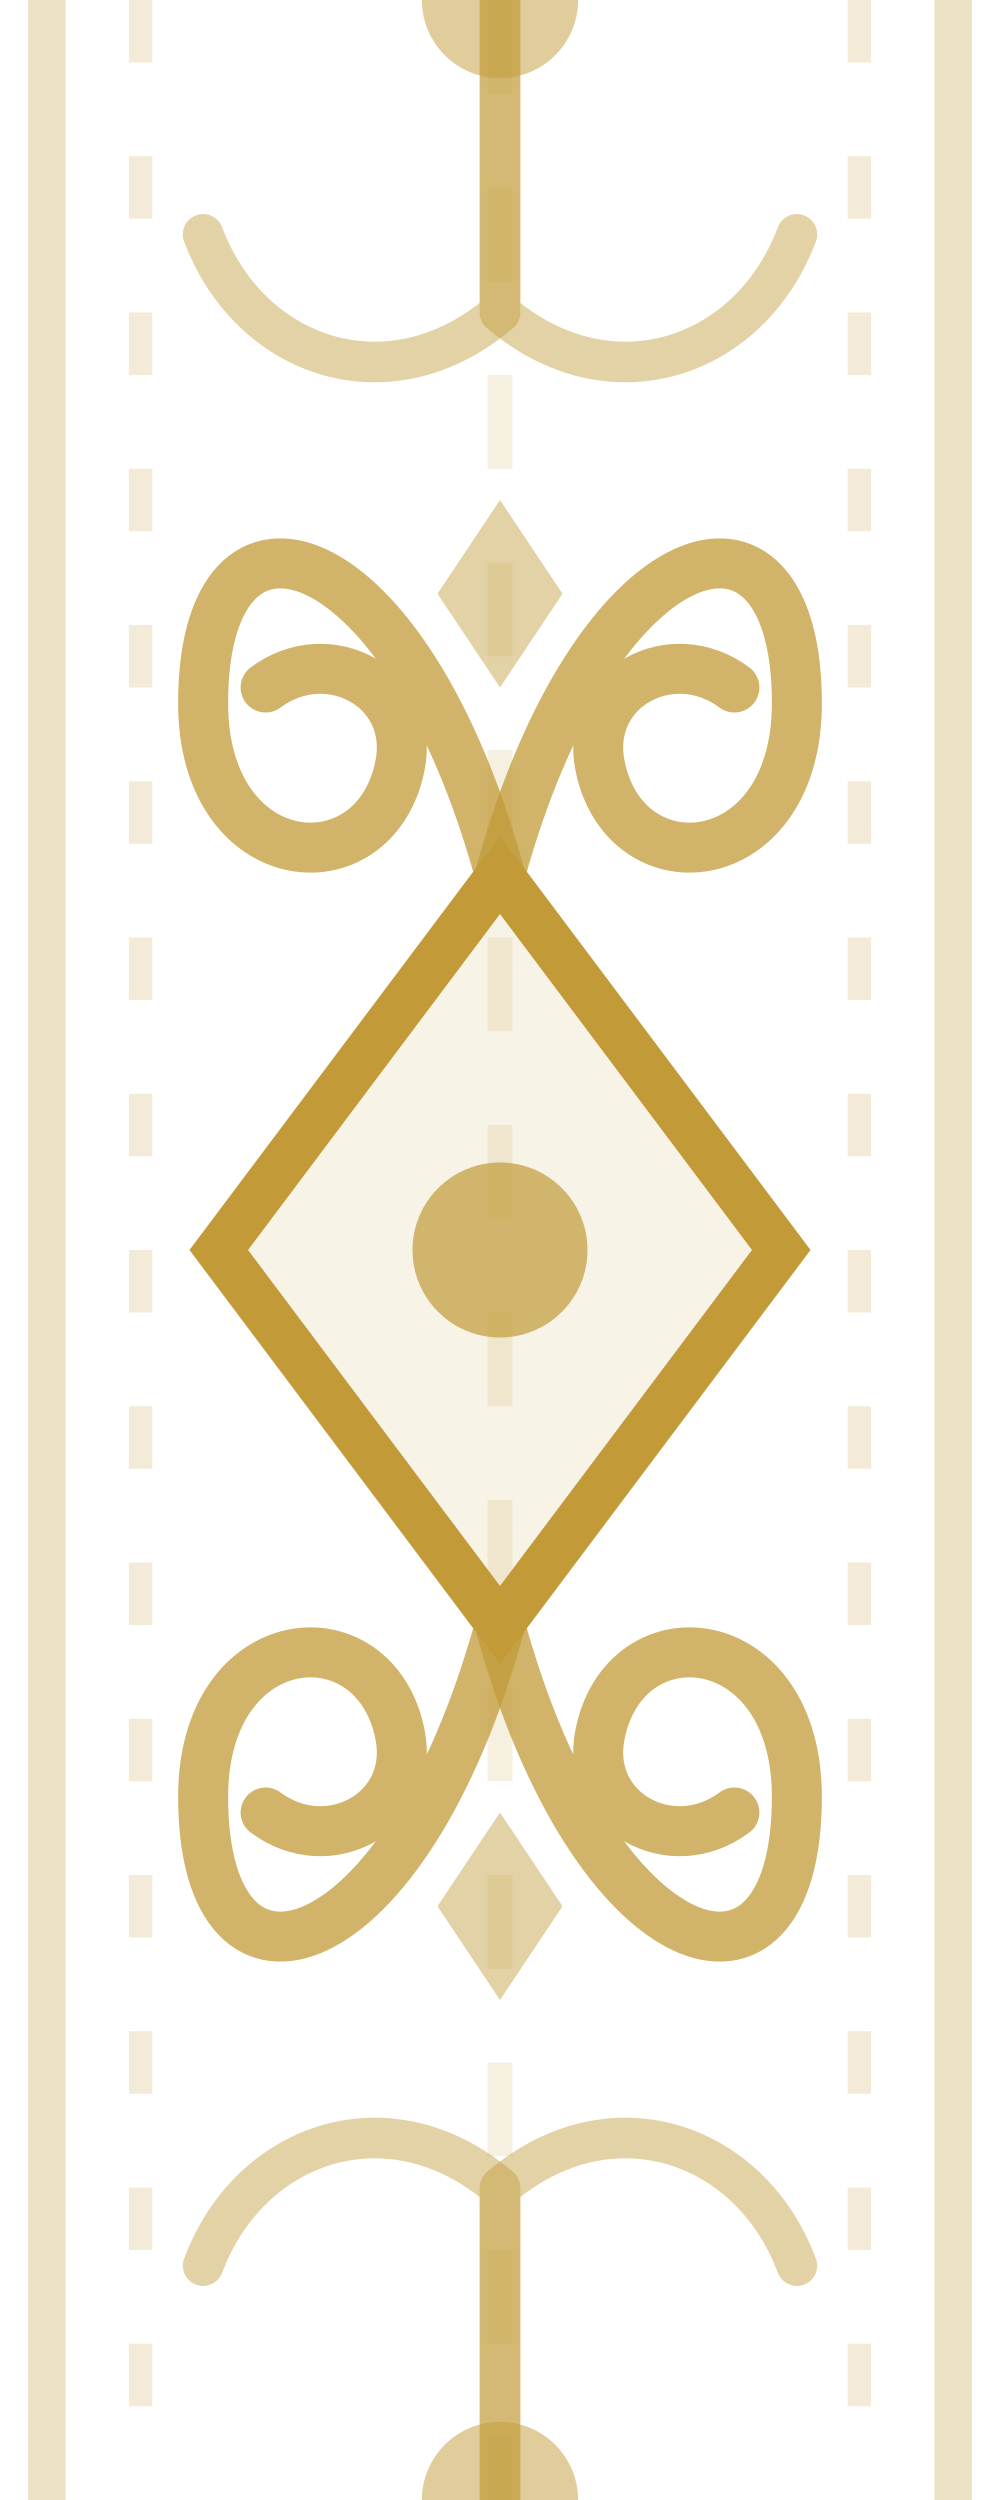
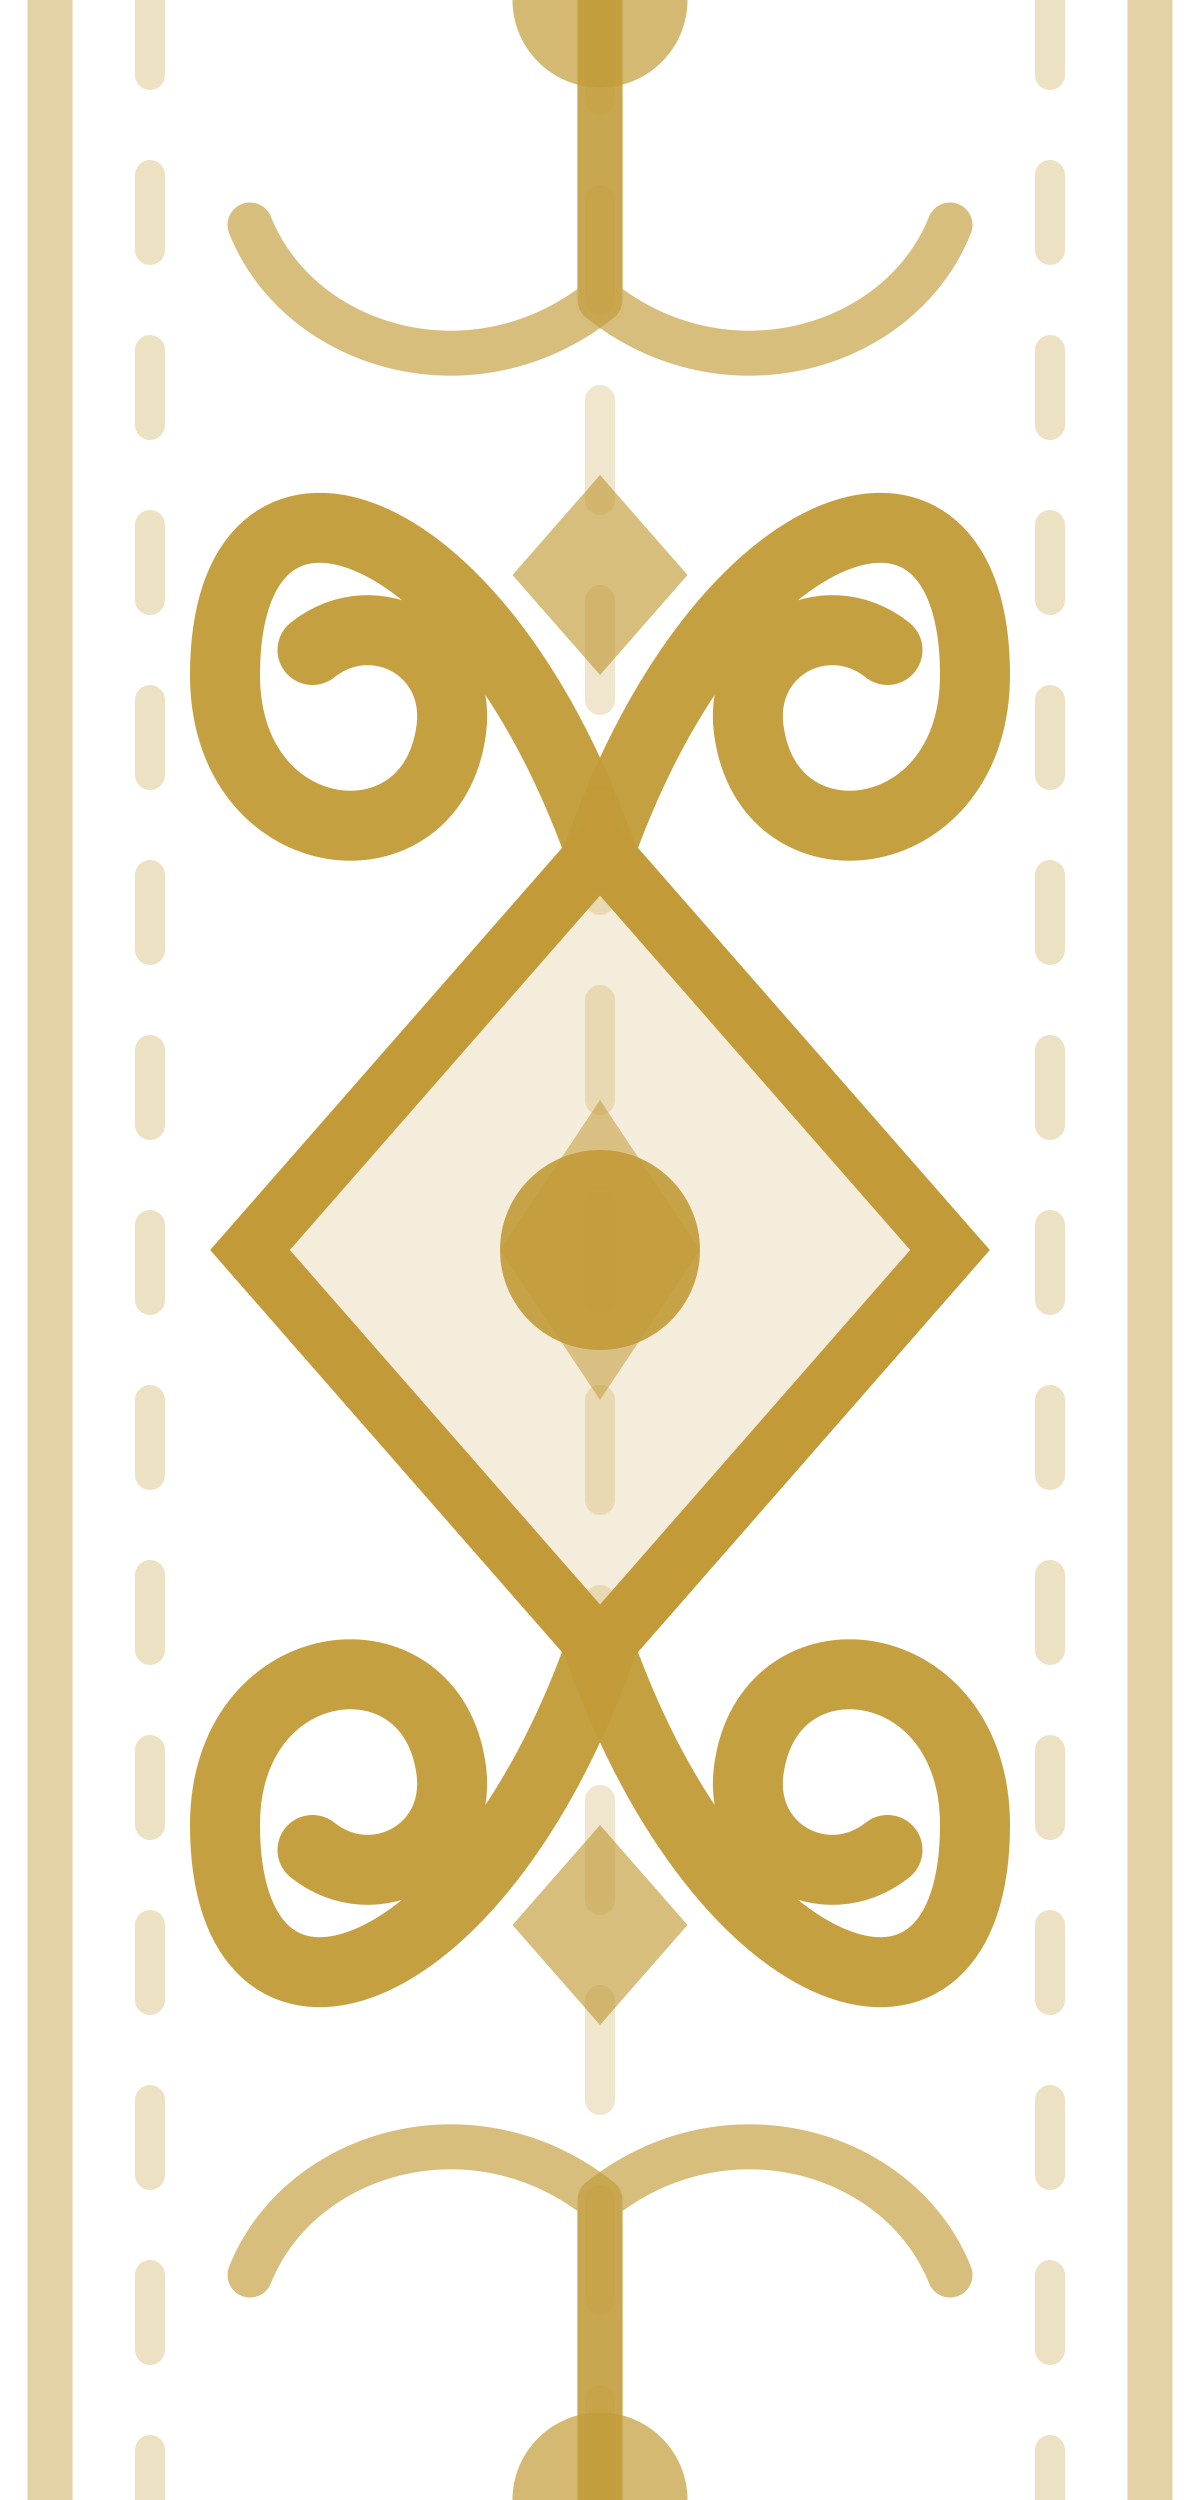
- <svg xmlns="http://www.w3.org/2000/svg" viewBox="0 0 32 80" width="32" height="80">
+ <svg xmlns="http://www.w3.org/2000/svg" viewBox="0 0 48 100" width="48" height="100">
  <defs>
    <style>
-       .orn-line { fill: none; stroke: #c29b38; stroke-linecap: round; stroke-linejoin: round; }
+       .orn-bold { fill: none; stroke: #c29b38; stroke-width: 2.8; stroke-linecap: round; stroke-linejoin: round; }
+       .orn-med { fill: none; stroke: #c29b38; stroke-width: 1.8; stroke-linecap: round; stroke-linejoin: round; }
+       .orn-thin { fill: none; stroke: #c29b38; stroke-width: 1.2; stroke-linecap: round; }
      .orn-fill { fill: #c29b38; }
    </style>
  </defs>
-   <line x1="1.5" y1="0" x2="1.5" y2="80" stroke="#c29b38" stroke-width="1.2" opacity="0.3" />
-   <line x1="30.5" y1="0" x2="30.5" y2="80" stroke="#c29b38" stroke-width="1.2" opacity="0.3" />
-   <line x1="4.5" y1="0" x2="4.5" y2="80" stroke="#c29b38" stroke-width="0.75" stroke-dasharray="2 3" opacity="0.2" />
-   <line x1="27.5" y1="0" x2="27.5" y2="80" stroke="#c29b38" stroke-width="0.75" stroke-dasharray="2 3" opacity="0.2" />
-   <line x1="16" y1="0" x2="16" y2="80" stroke="#c29b38" stroke-width="0.8" stroke-dasharray="3 3" opacity="0.15" />
-   <circle cx="16" cy="0" r="2.5" class="orn-fill" opacity="0.5" />
-   <circle cx="16" cy="80" r="2.5" class="orn-fill" opacity="0.5" />
-   <path d="M16 0 L16 10 C12.5 13 8 11.5 6.5 7.5" class="orn-line" stroke-width="1.3" opacity="0.45" />
-   <path d="M16 0 L16 10 C19.5 13 24 11.5 25.5 7.5" class="orn-line" stroke-width="1.3" opacity="0.45" />
-   <path d="M16 80 L16 70 C12.5 67 8 68.5 6.5 72.5" class="orn-line" stroke-width="1.3" opacity="0.45" />
-   <path d="M16 80 L16 70 C19.5 67 24 68.5 25.5 72.5" class="orn-line" stroke-width="1.3" opacity="0.45" />
-   <polygon points="16,28 25,40 16,52 7,40" stroke="#c29b38" stroke-width="1.5" fill="#c29b38" fill-opacity="0.12" />
-   <circle cx="16" cy="40" r="2.8" class="orn-fill" opacity="0.7" />
-   <path d="M16 28 C13 17 6.5 15 6.5 22.5 C6.5 28 12 28.5 12.8 24.5 C13.3 22 10.5 20.5 8.5 22" class="orn-line" stroke-width="1.6" opacity="0.75" />
-   <path d="M16 28 C19 17 25.5 15 25.5 22.5 C25.5 28 20 28.5 19.2 24.5 C18.7 22 21.5 20.5 23.5 22" class="orn-line" stroke-width="1.6" opacity="0.75" />
-   <path d="M16 52 C13 63 6.5 65 6.5 57.5 C6.5 52 12 51.5 12.8 55.5 C13.3 58 10.5 59.5 8.5 58" class="orn-line" stroke-width="1.6" opacity="0.75" />
-   <path d="M16 52 C19 63 25.5 65 25.5 57.5 C25.5 52 20 51.5 19.2 55.5 C18.7 58 21.5 59.5 23.5 58" class="orn-line" stroke-width="1.6" opacity="0.75" />
-   <polygon points="16,16 18,19 16,22 14,19" class="orn-fill" opacity="0.45" />
-   <polygon points="16,58 18,61 16,64 14,61" class="orn-fill" opacity="0.45" />
+   <line x1="2" y1="0" x2="2" y2="100" class="orn-med" opacity="0.45" />
+   <line x1="46" y1="0" x2="46" y2="100" class="orn-med" opacity="0.45" />
+   <line x1="6" y1="0" x2="6" y2="100" class="orn-thin" stroke-dasharray="3 4" opacity="0.3" />
+   <line x1="42" y1="0" x2="42" y2="100" class="orn-thin" stroke-dasharray="3 4" opacity="0.3" />
+   <line x1="24" y1="0" x2="24" y2="100" class="orn-thin" stroke-dasharray="4 4" opacity="0.25" />
+   <circle cx="24" cy="0" r="3.5" class="orn-fill" opacity="0.7" />
+   <circle cx="24" cy="100" r="3.5" class="orn-fill" opacity="0.7" />
+   <path d="M24 0 L24 12 C19 16 12 14 10 9" class="orn-med" opacity="0.65" />
+   <path d="M24 0 L24 12 C29 16 36 14 38 9" class="orn-med" opacity="0.65" />
+   <path d="M24 100 L24 88 C19 84 12 86 10 91" class="orn-med" opacity="0.65" />
+   <path d="M24 100 L24 88 C29 84 36 86 38 91" class="orn-med" opacity="0.65" />
+   <polygon points="24,34 38,50 24,66 10,50" stroke="#c29b38" stroke-width="2.4" fill="#c29b38" fill-opacity="0.18" />
+   <circle cx="24" cy="50" r="4" class="orn-fill" opacity="0.9" />
+   <polygon points="24,44 28,50 24,56 20,50" class="orn-fill" opacity="0.55" />
+   <path d="M24 34 C19 20 9 17 9 27 C9 34 17 35 18 29.5 C18.7 26 15 24 12.5 26" class="orn-bold" opacity="0.95" />
+   <path d="M24 34 C29 20 39 17 39 27 C39 34 31 35 30 29.5 C29.3 26 33 24 35.5 26" class="orn-bold" opacity="0.95" />
+   <path d="M24 66 C19 80 9 83 9 73 C9 66 17 65 18 70.5 C18.7 74 15 76 12.5 74" class="orn-bold" opacity="0.95" />
+   <path d="M24 66 C29 80 39 83 39 73 C39 66 31 65 30 70.5 C29.3 74 33 76 35.5 74" class="orn-bold" opacity="0.95" />
+   <polygon points="24,19 27.5,23 24,27 20.5,23" class="orn-fill" opacity="0.65" />
+   <polygon points="24,73 27.5,77 24,81 20.5,77" class="orn-fill" opacity="0.65" />
</svg>
